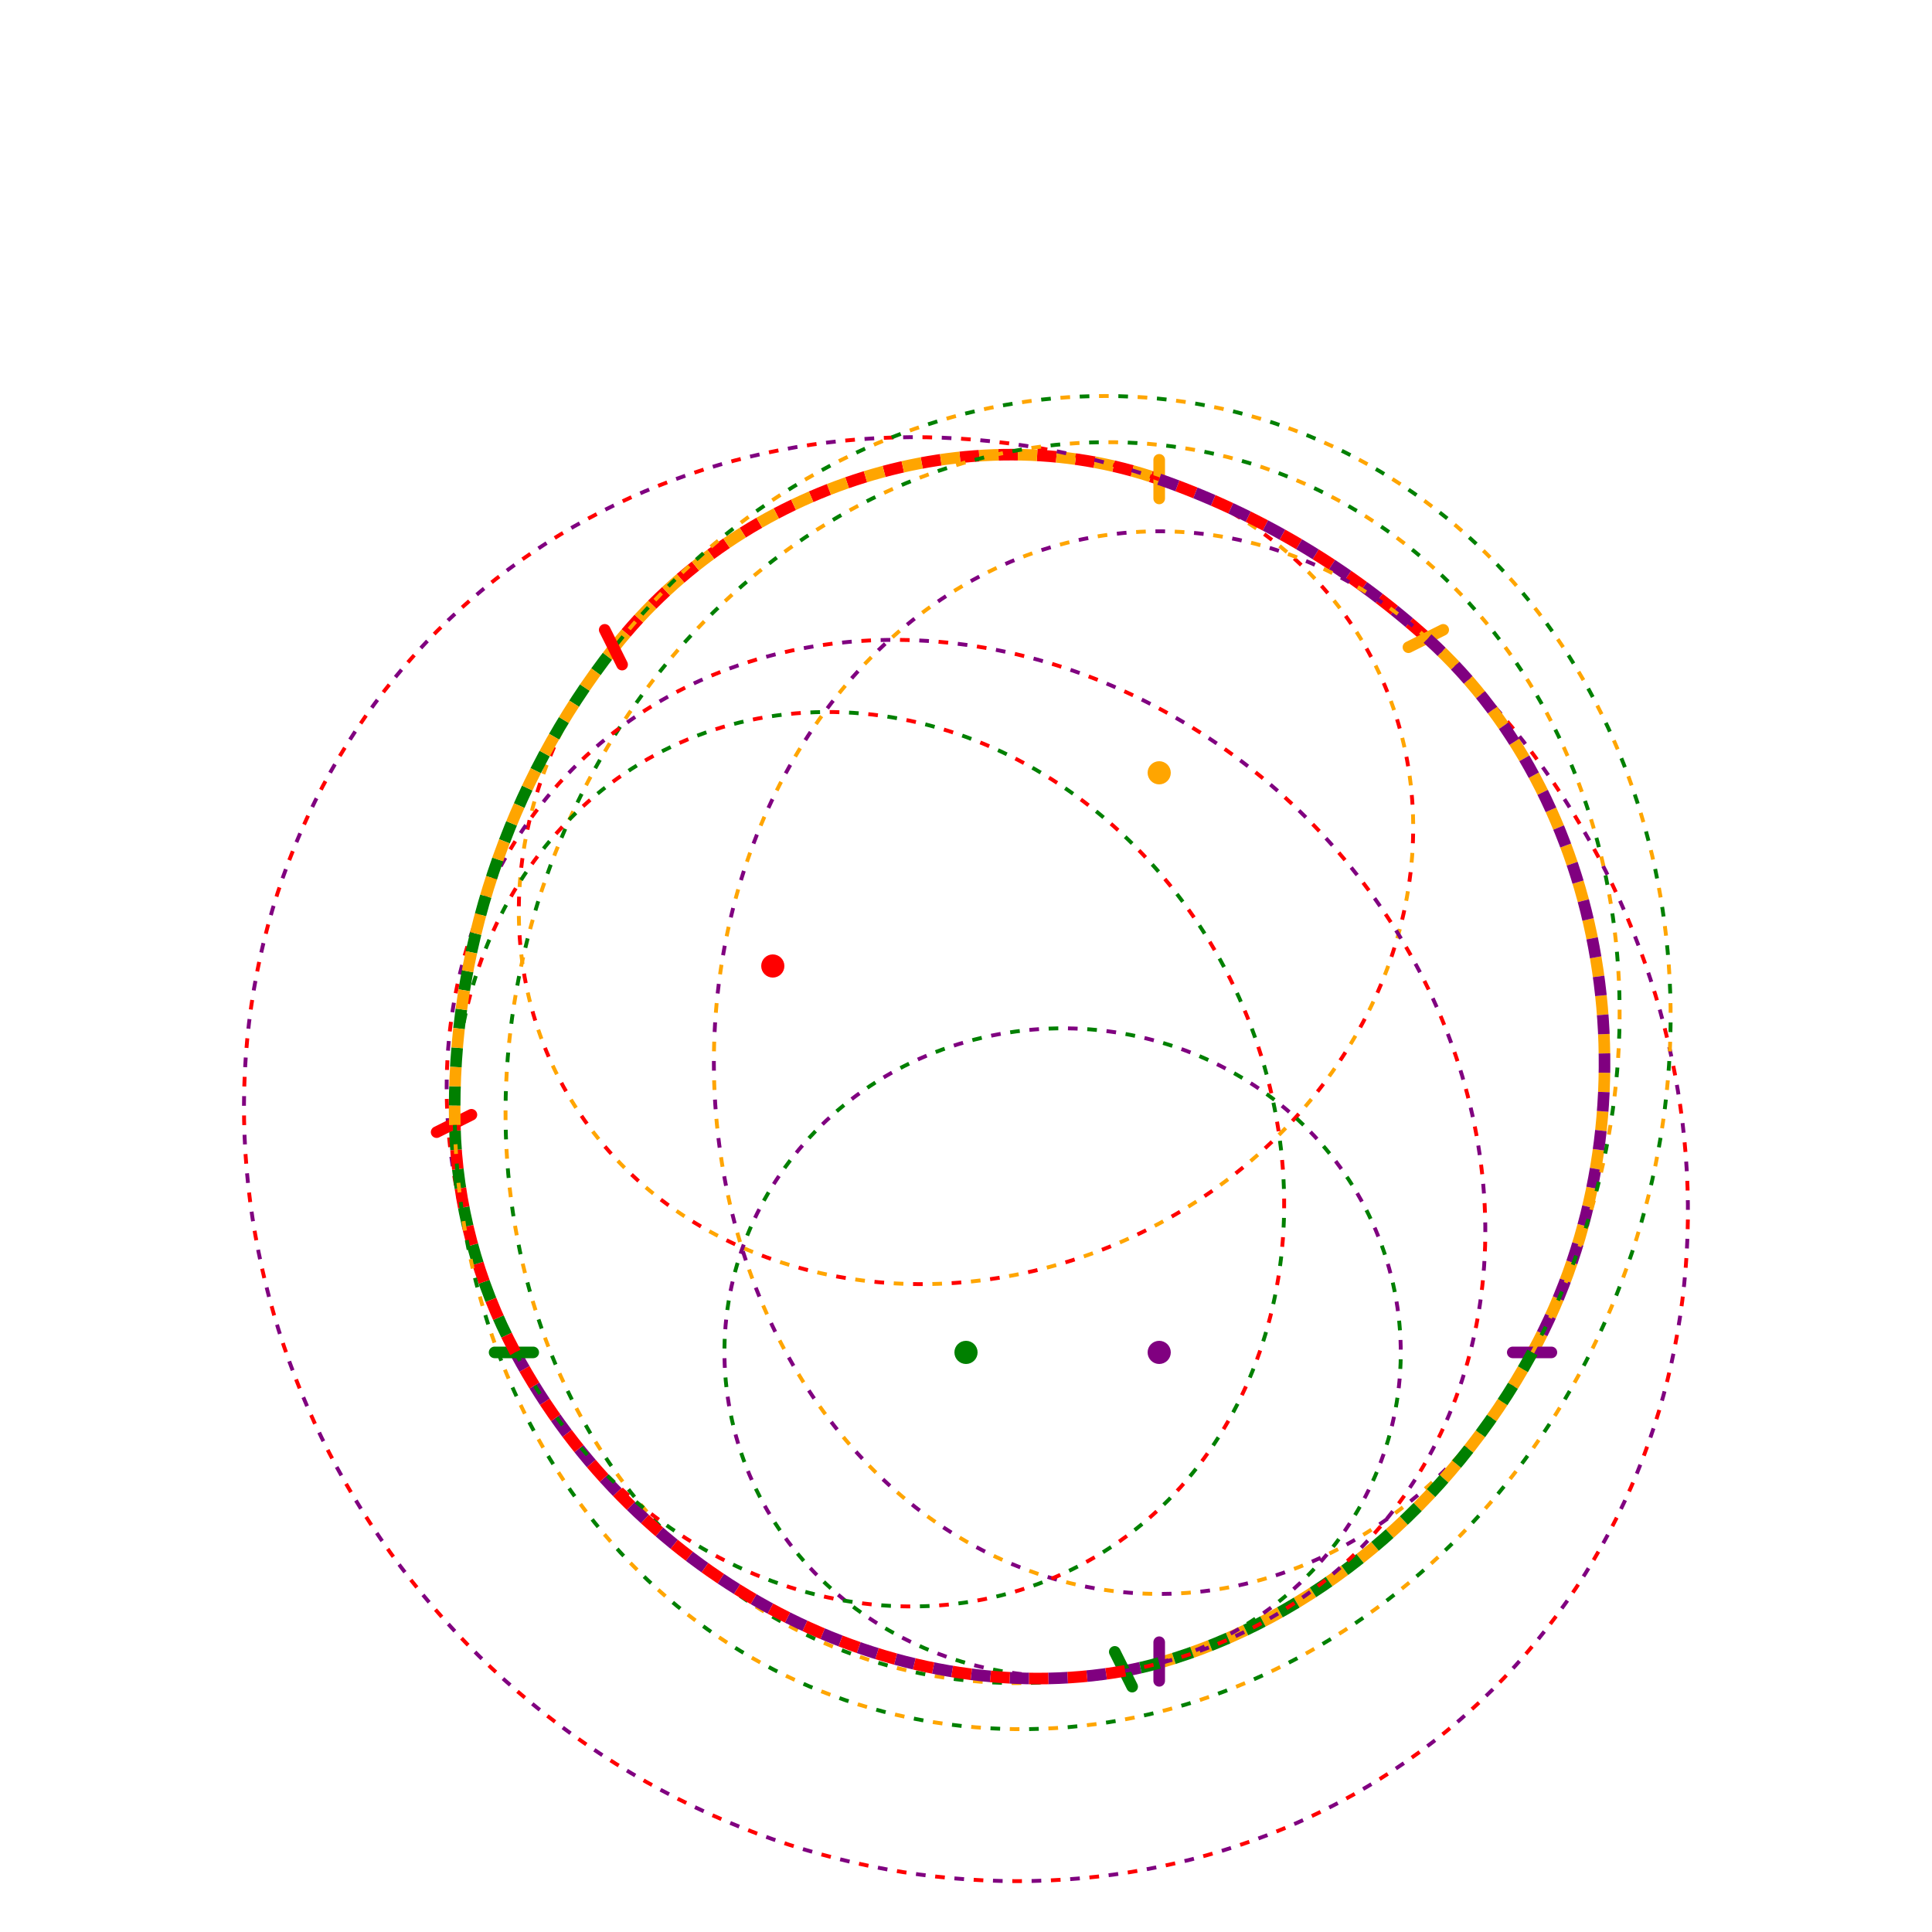
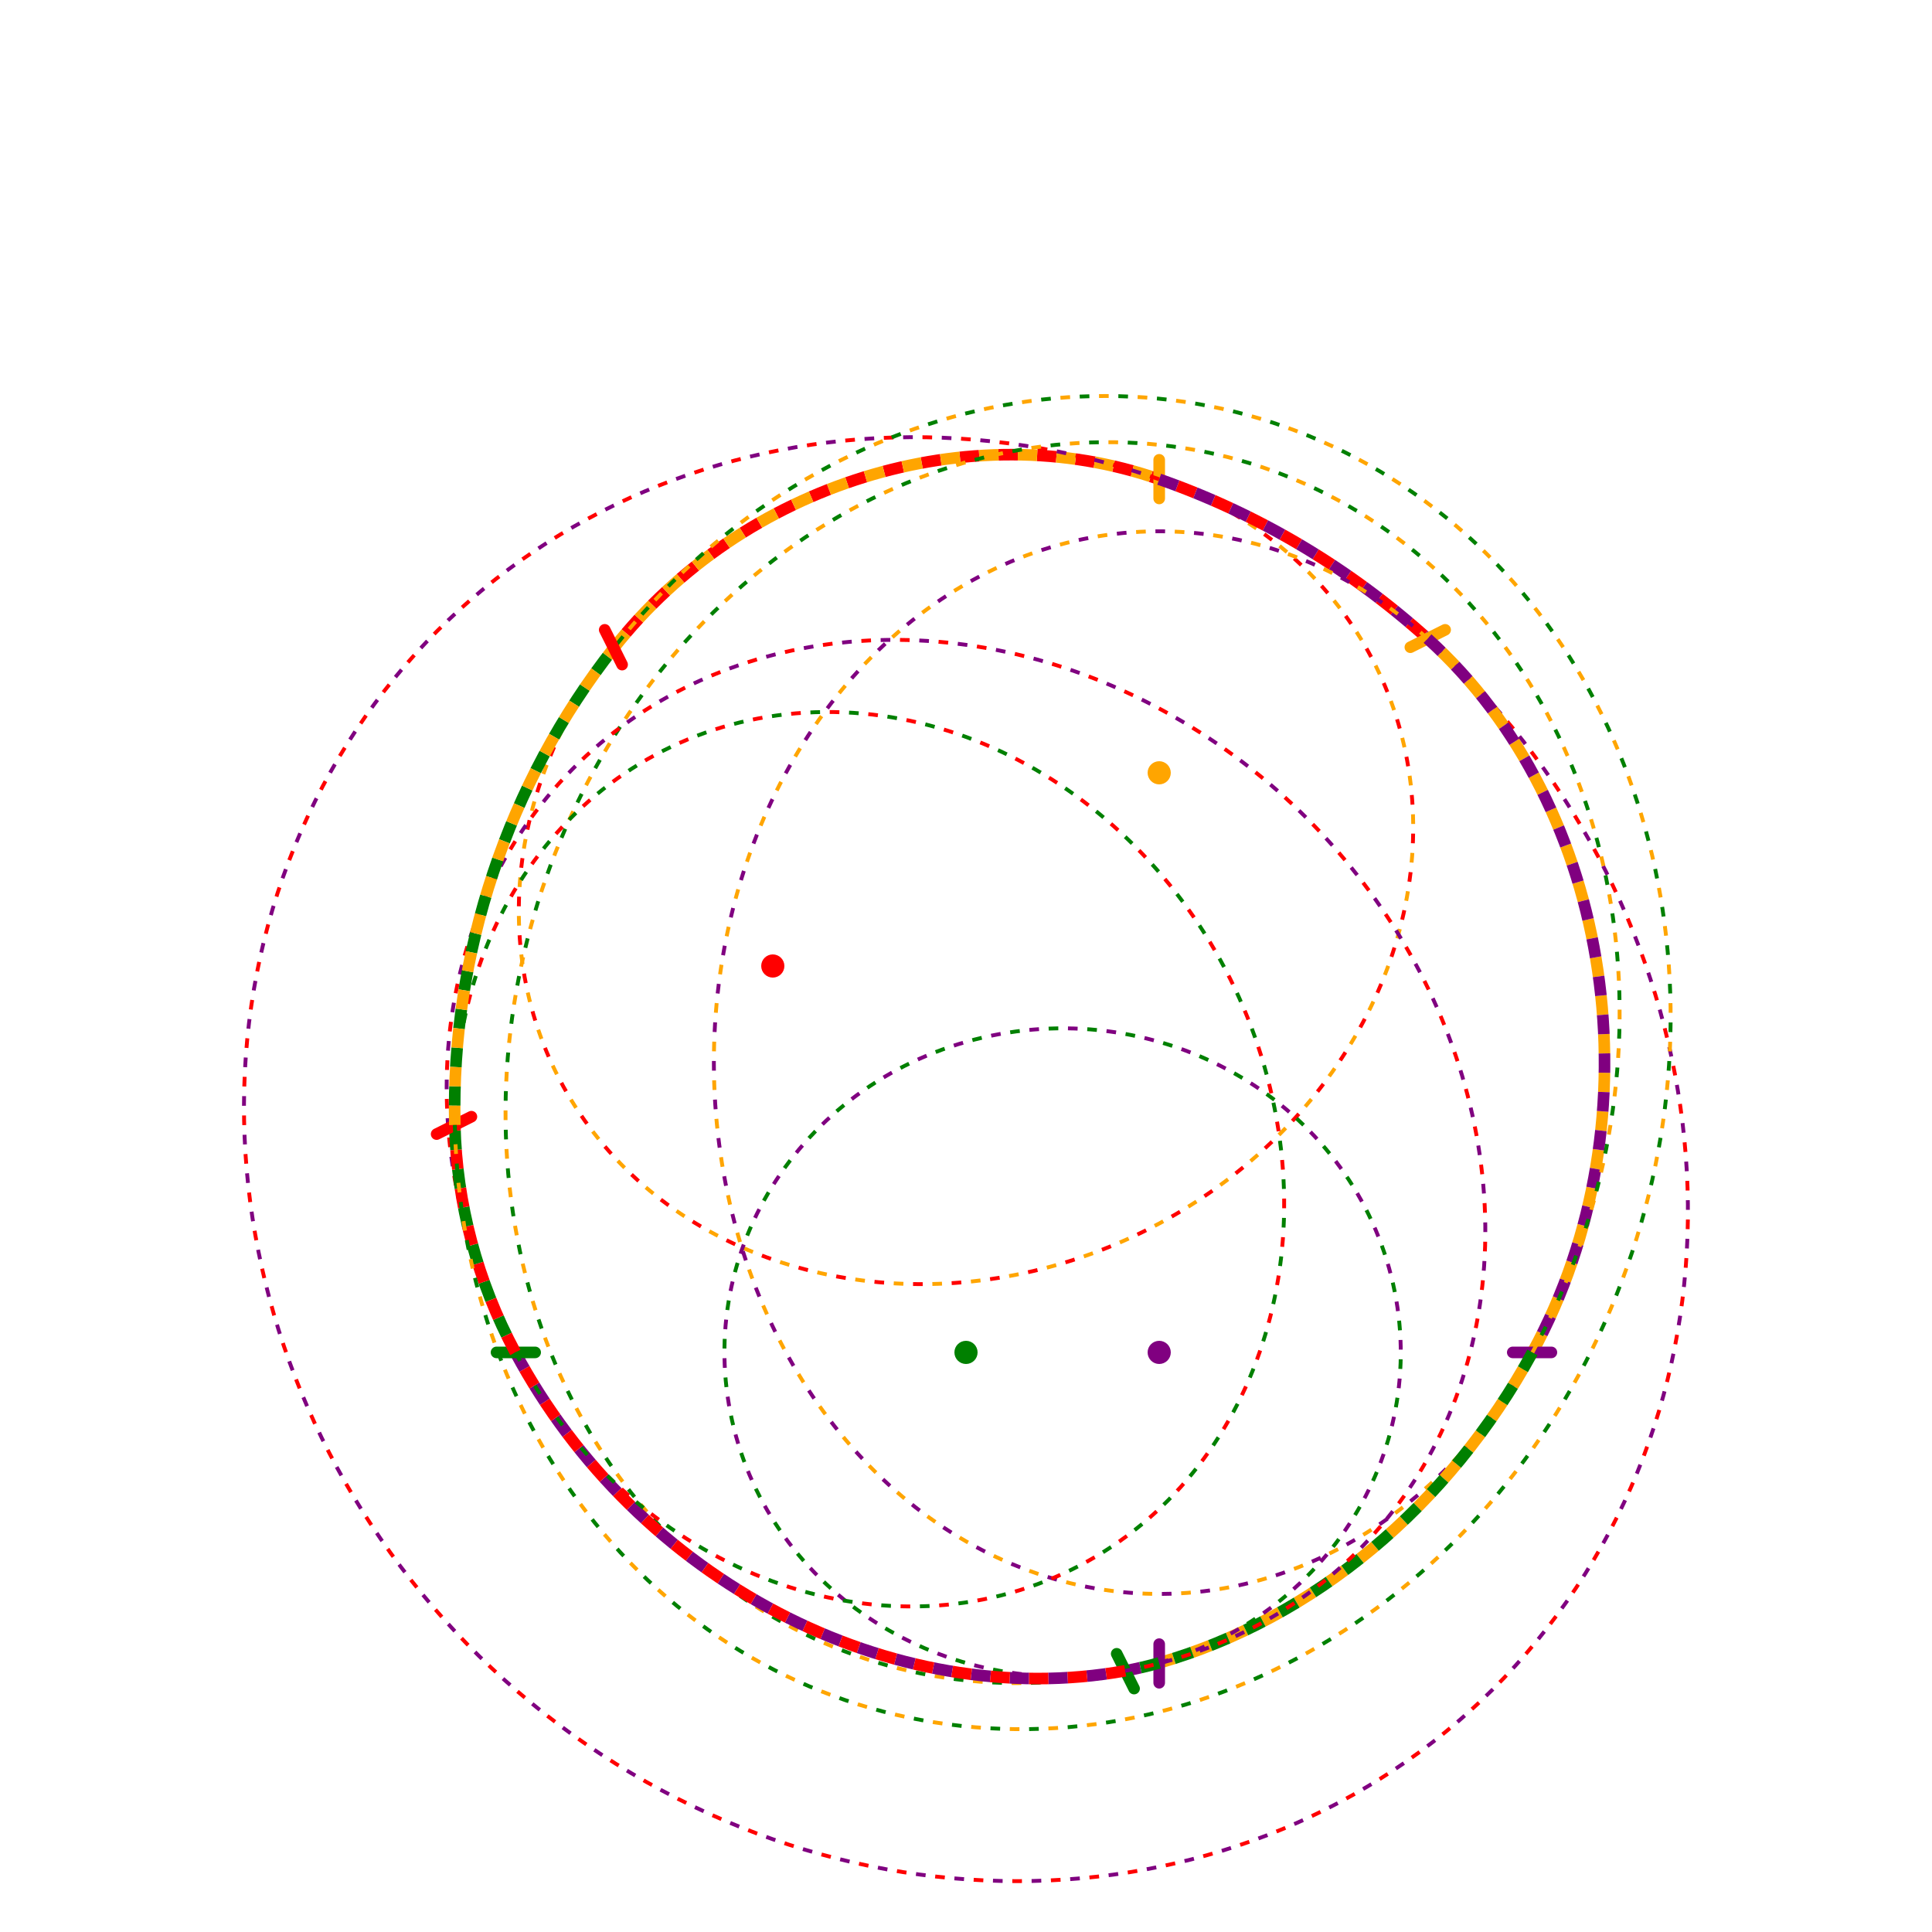
<svg xmlns="http://www.w3.org/2000/svg" baseProfile="full" height="1000" version="1.1" width="1000">
  <defs />
  <circle cx="400" cy="500" fill="red" r="5" stroke="red" stroke-width="2" />
  <circle cx="600" cy="400" fill="orange" r="5" stroke="orange" stroke-width="2" />
  <circle cx="600" cy="700" fill="purple" r="5" stroke="purple" stroke-width="2" />
  <circle cx="500" cy="700" fill="green" r="5" stroke="green" stroke-width="2" />
  <path d="M 317.705,335.41 A 236.803,208.748 -26.565 0,1 600,248.064" fill="none" stroke="red" stroke-dasharray="10,10" stroke-dashoffset="10" stroke-width="6" />
  <path d="M 317.705,335.41 A 236.803,208.748 -26.565 0,1 600,248.064" fill="none" stroke="orange" stroke-dasharray="10,10" stroke-dashoffset="0" stroke-width="6" />
  <path d="M 317.705,335.41 A 236.803,208.748 -26.565 1,0 600,248.064" fill="none" stroke="red" stroke-dasharray="5,15" stroke-dashoffset="0" stroke-width="2" />
  <path d="M 317.705,335.41 A 236.803,208.748 -26.565 1,0 600,248.064" fill="none" stroke="orange" stroke-dasharray="5,15" stroke-dashoffset="10" stroke-width="2" />
  <line fill="orange" stroke="orange" stroke-linecap="round" stroke-width="6" x1="600" x2="600" y1="258" y2="238" />
  <path d="M 600,248.064 A 386.803,360.023 45 0,1 738.904,330.548" fill="none" stroke="red" stroke-dasharray="10,10" stroke-dashoffset="10" stroke-width="6" />
  <path d="M 600,248.064 A 386.803,360.023 45 0,1 738.904,330.548" fill="none" stroke="purple" stroke-dasharray="10,10" stroke-dashoffset="0" stroke-width="6" />
  <path d="M 600,248.064 A 386.803,360.023 45 1,0 738.904,330.548" fill="none" stroke="red" stroke-dasharray="5,15" stroke-dashoffset="0" stroke-width="2" />
  <path d="M 600,248.064 A 386.803,360.023 45 1,0 738.904,330.548" fill="none" stroke="purple" stroke-dasharray="5,15" stroke-dashoffset="10" stroke-width="2" />
-   <line fill="orange" stroke="orange" stroke-linecap="round" stroke-width="6" x1="729" x2="747" y1="335" y2="326" />
+   <line fill="orange" stroke="orange" stroke-linecap="round" stroke-width="6" x1="730" x2="748" y1="335" y2="326" />
  <path d="M 738.904,330.548 A 275,230.489 90 0,1 793.182,700" fill="none" stroke="orange" stroke-dasharray="10,10" stroke-dashoffset="10" stroke-width="6" />
  <path d="M 738.904,330.548 A 275,230.489 90 0,1 793.182,700" fill="none" stroke="purple" stroke-dasharray="10,10" stroke-dashoffset="0" stroke-width="6" />
  <path d="M 738.904,330.548 A 275,230.489 90 1,0 793.182,700" fill="none" stroke="orange" stroke-dasharray="5,15" stroke-dashoffset="0" stroke-width="2" />
  <path d="M 738.904,330.548 A 275,230.489 90 1,0 793.182,700" fill="none" stroke="purple" stroke-dasharray="5,15" stroke-dashoffset="10" stroke-width="2" />
  <line fill="purple" stroke="purple" stroke-linecap="round" stroke-width="6" x1="783" x2="803" y1="700" y2="700" />
  <path d="M 793.182,700 A 325,283.945 108.435 0,1 600,860.714" fill="none" stroke="orange" stroke-dasharray="10,10" stroke-dashoffset="10" stroke-width="6" />
  <path d="M 793.182,700 A 325,283.945 108.435 0,1 600,860.714" fill="none" stroke="green" stroke-dasharray="10,10" stroke-dashoffset="0" stroke-width="6" />
  <path d="M 793.182,700 A 325,283.945 108.435 1,0 600,860.714" fill="none" stroke="orange" stroke-dasharray="5,15" stroke-dashoffset="0" stroke-width="2" />
  <path d="M 793.182,700 A 325,283.945 108.435 1,0 600,860.714" fill="none" stroke="green" stroke-dasharray="5,15" stroke-dashoffset="10" stroke-width="2" />
-   <line fill="purple" stroke="purple" stroke-linecap="round" stroke-width="6" x1="600" x2="600" y1="850" y2="870" />
+   <line fill="purple" stroke="purple" stroke-linecap="round" stroke-width="6" x1="600" x2="600" y1="851" y2="871" />
  <path d="M 600,860.714 A 175,167.705 180 0,1 582.403,864.805" fill="none" stroke="purple" stroke-dasharray="10,10" stroke-dashoffset="10" stroke-width="6" />
  <path d="M 600,860.714 A 175,167.705 180 0,1 582.403,864.805" fill="none" stroke="green" stroke-dasharray="10,10" stroke-dashoffset="0" stroke-width="6" />
  <path d="M 600,860.714 A 175,167.705 180 1,0 582.403,864.805" fill="none" stroke="purple" stroke-dasharray="5,15" stroke-dashoffset="0" stroke-width="2" />
  <path d="M 600,860.714 A 175,167.705 180 1,0 582.403,864.805" fill="none" stroke="green" stroke-dasharray="5,15" stroke-dashoffset="10" stroke-width="2" />
-   <line fill="green" stroke="green" stroke-linecap="round" stroke-width="6" x1="577" x2="586" y1="855" y2="873" />
+   <line fill="green" stroke="green" stroke-linecap="round" stroke-width="6" x1="578" x2="587" y1="856" y2="874" />
  <path d="M 582.403,864.805 A 286.803,249.512 -135 0,1 266.729,700" fill="none" stroke="purple" stroke-dasharray="10,10" stroke-dashoffset="10" stroke-width="6" />
  <path d="M 582.403,864.805 A 286.803,249.512 -135 0,1 266.729,700" fill="none" stroke="red" stroke-dasharray="10,10" stroke-dashoffset="0" stroke-width="6" />
  <path d="M 582.403,864.805 A 286.803,249.512 -135 1,0 266.729,700" fill="none" stroke="purple" stroke-dasharray="5,15" stroke-dashoffset="0" stroke-width="2" />
  <path d="M 582.403,864.805 A 286.803,249.512 -135 1,0 266.729,700" fill="none" stroke="red" stroke-dasharray="5,15" stroke-dashoffset="10" stroke-width="2" />
-   <line fill="green" stroke="green" stroke-linecap="round" stroke-width="6" x1="276" x2="256" y1="700" y2="700" />
+   <line fill="green" stroke="green" stroke-linecap="round" stroke-width="6" x1="277" x2="257" y1="700" y2="700" />
  <path d="M 266.729,700 A 236.803,208.748 -116.565 0,1 235.41,582.295" fill="none" stroke="green" stroke-dasharray="10,10" stroke-dashoffset="10" stroke-width="6" />
  <path d="M 266.729,700 A 236.803,208.748 -116.565 0,1 235.41,582.295" fill="none" stroke="red" stroke-dasharray="10,10" stroke-dashoffset="0" stroke-width="6" />
  <path d="M 266.729,700 A 236.803,208.748 -116.565 1,0 235.41,582.295" fill="none" stroke="green" stroke-dasharray="5,15" stroke-dashoffset="0" stroke-width="2" />
  <path d="M 266.729,700 A 236.803,208.748 -116.565 1,0 235.41,582.295" fill="none" stroke="red" stroke-dasharray="5,15" stroke-dashoffset="10" stroke-width="2" />
-   <line fill="red" stroke="red" stroke-linecap="round" stroke-width="6" x1="244" x2="226" y1="577" y2="586" />
+   <line fill="red" stroke="red" stroke-linecap="round" stroke-width="6" x1="244" x2="226" y1="578" y2="587" />
  <path d="M 235.41,582.295 A 348.607,310.687 -71.565 0,1 317.705,335.41" fill="none" stroke="green" stroke-dasharray="10,10" stroke-dashoffset="10" stroke-width="6" />
  <path d="M 235.41,582.295 A 348.607,310.687 -71.565 0,1 317.705,335.41" fill="none" stroke="orange" stroke-dasharray="10,10" stroke-dashoffset="0" stroke-width="6" />
  <path d="M 235.41,582.295 A 348.607,310.687 -71.565 1,0 317.705,335.41" fill="none" stroke="green" stroke-dasharray="5,15" stroke-dashoffset="0" stroke-width="2" />
  <path d="M 235.41,582.295 A 348.607,310.687 -71.565 1,0 317.705,335.41" fill="none" stroke="orange" stroke-dasharray="5,15" stroke-dashoffset="10" stroke-width="2" />
  <line fill="red" stroke="red" stroke-linecap="round" stroke-width="6" x1="322" x2="313" y1="344" y2="326" />
</svg>
